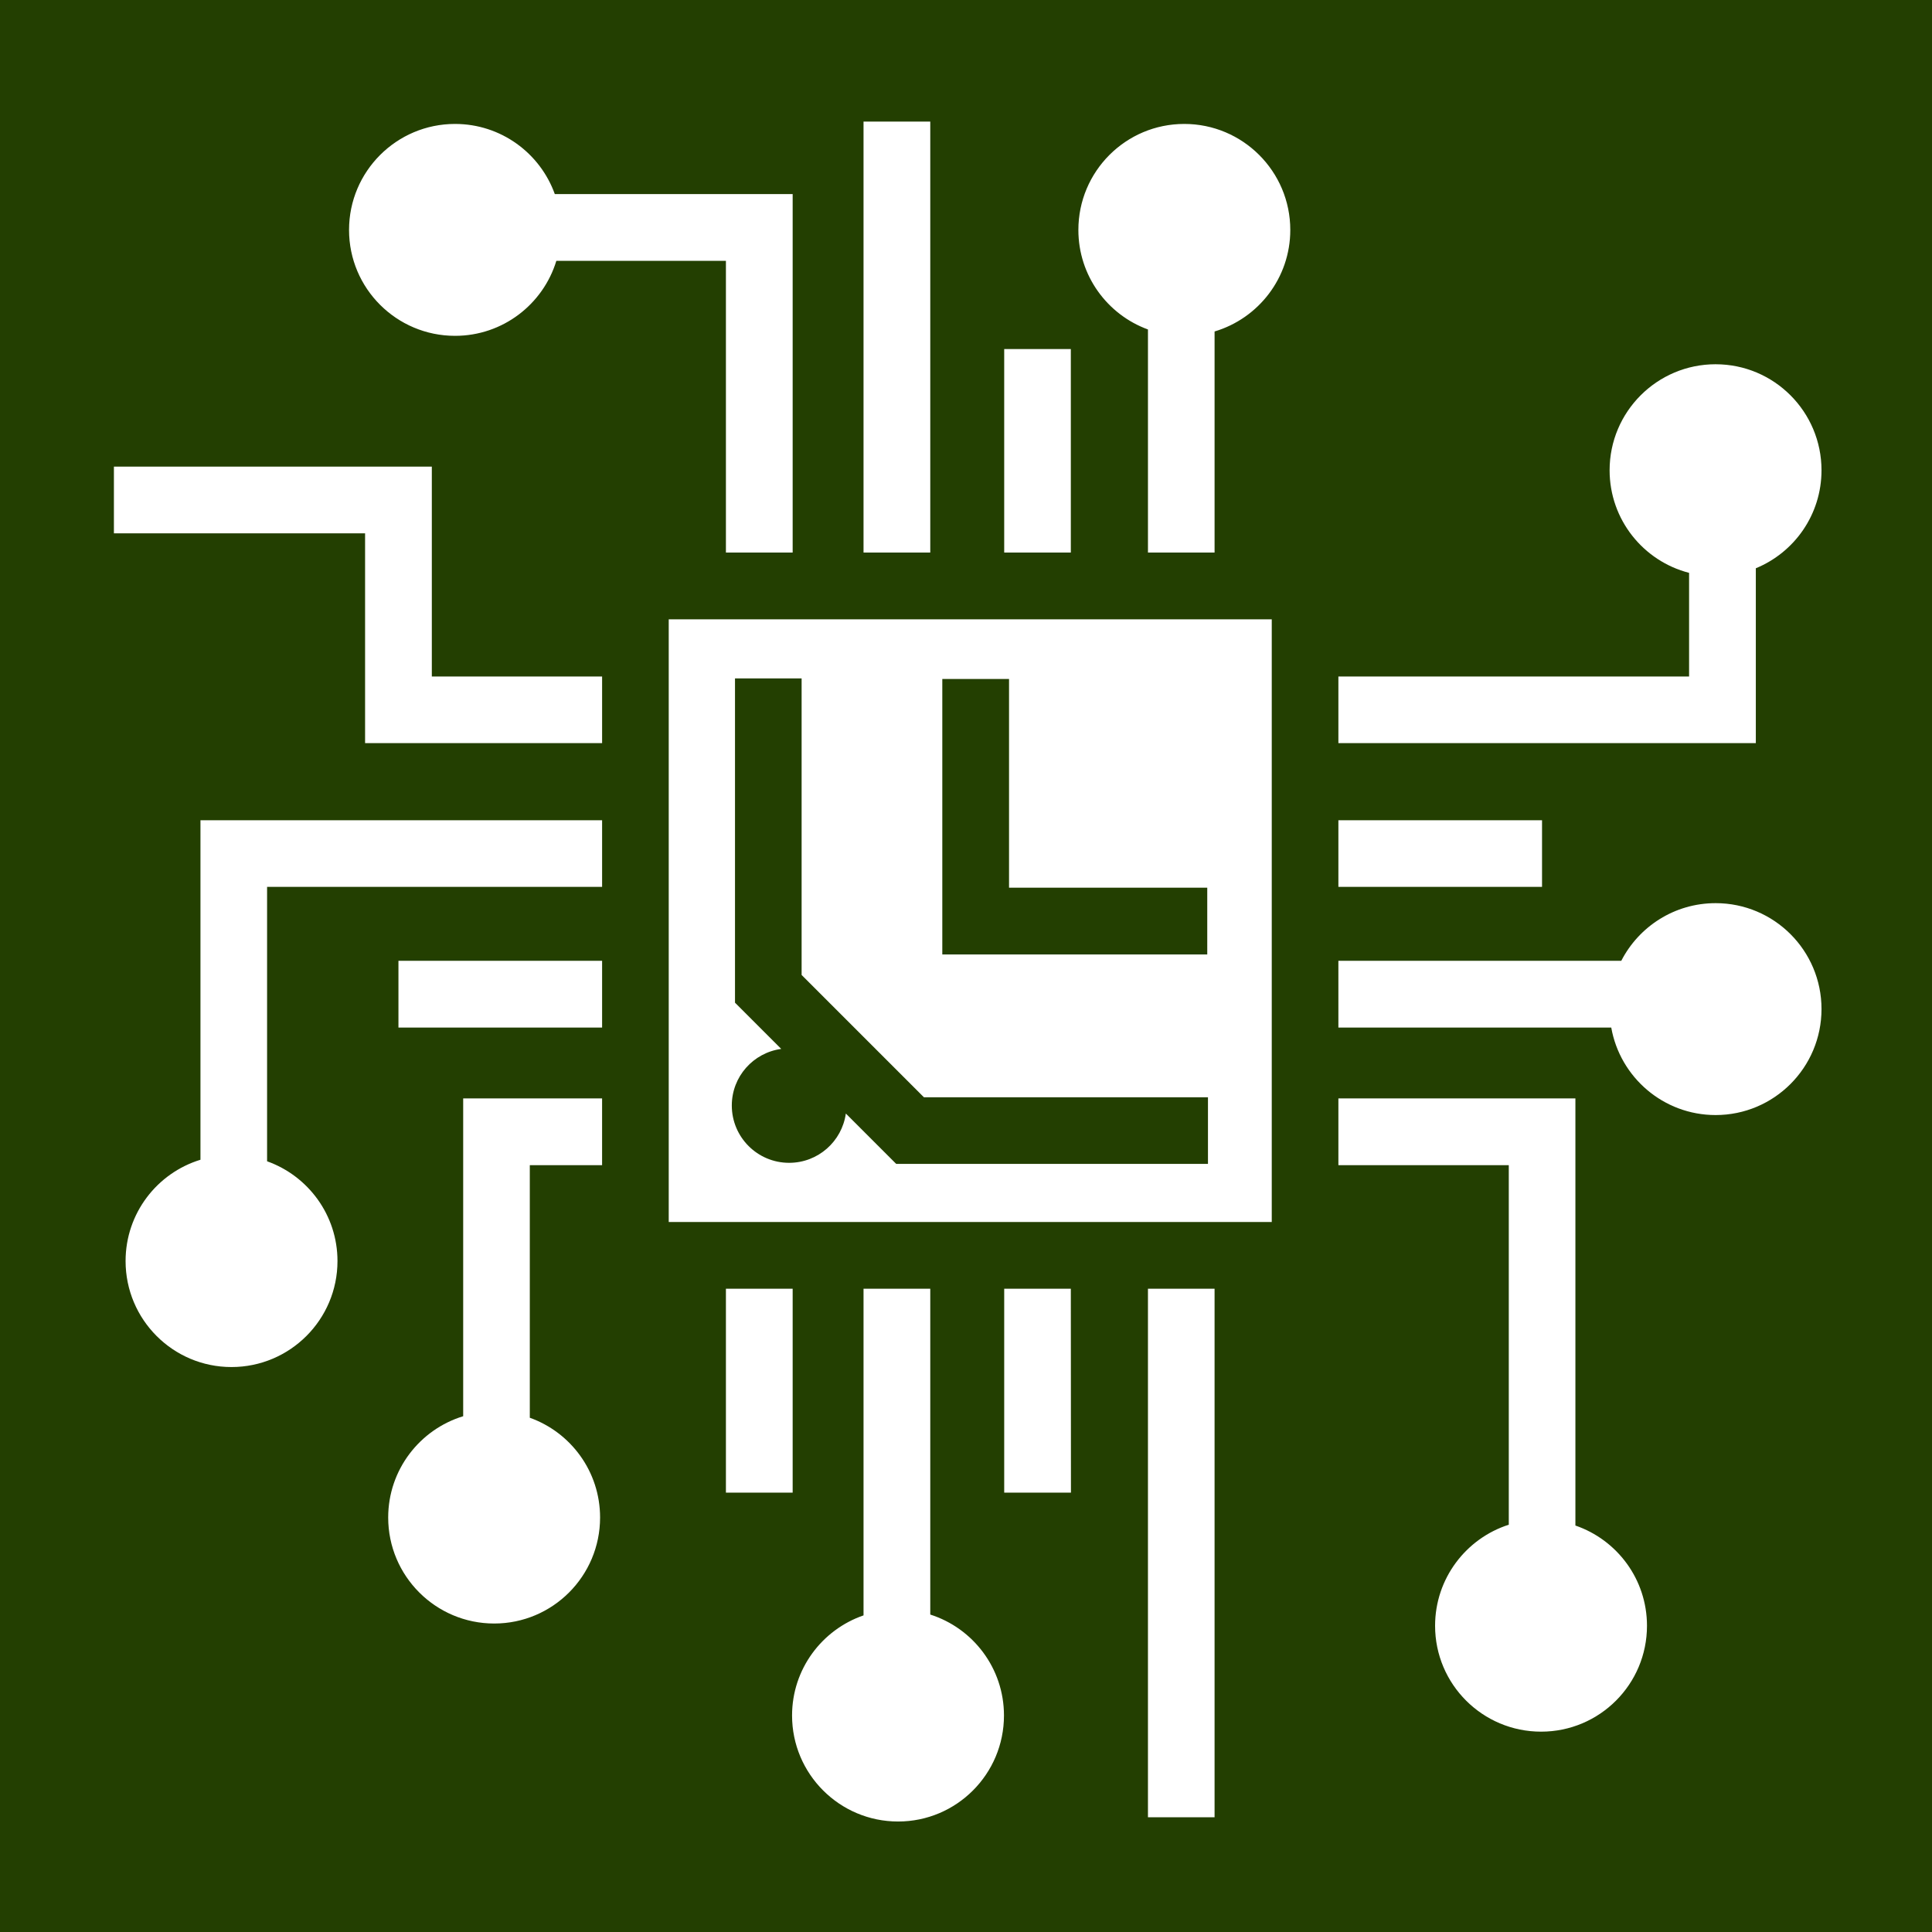
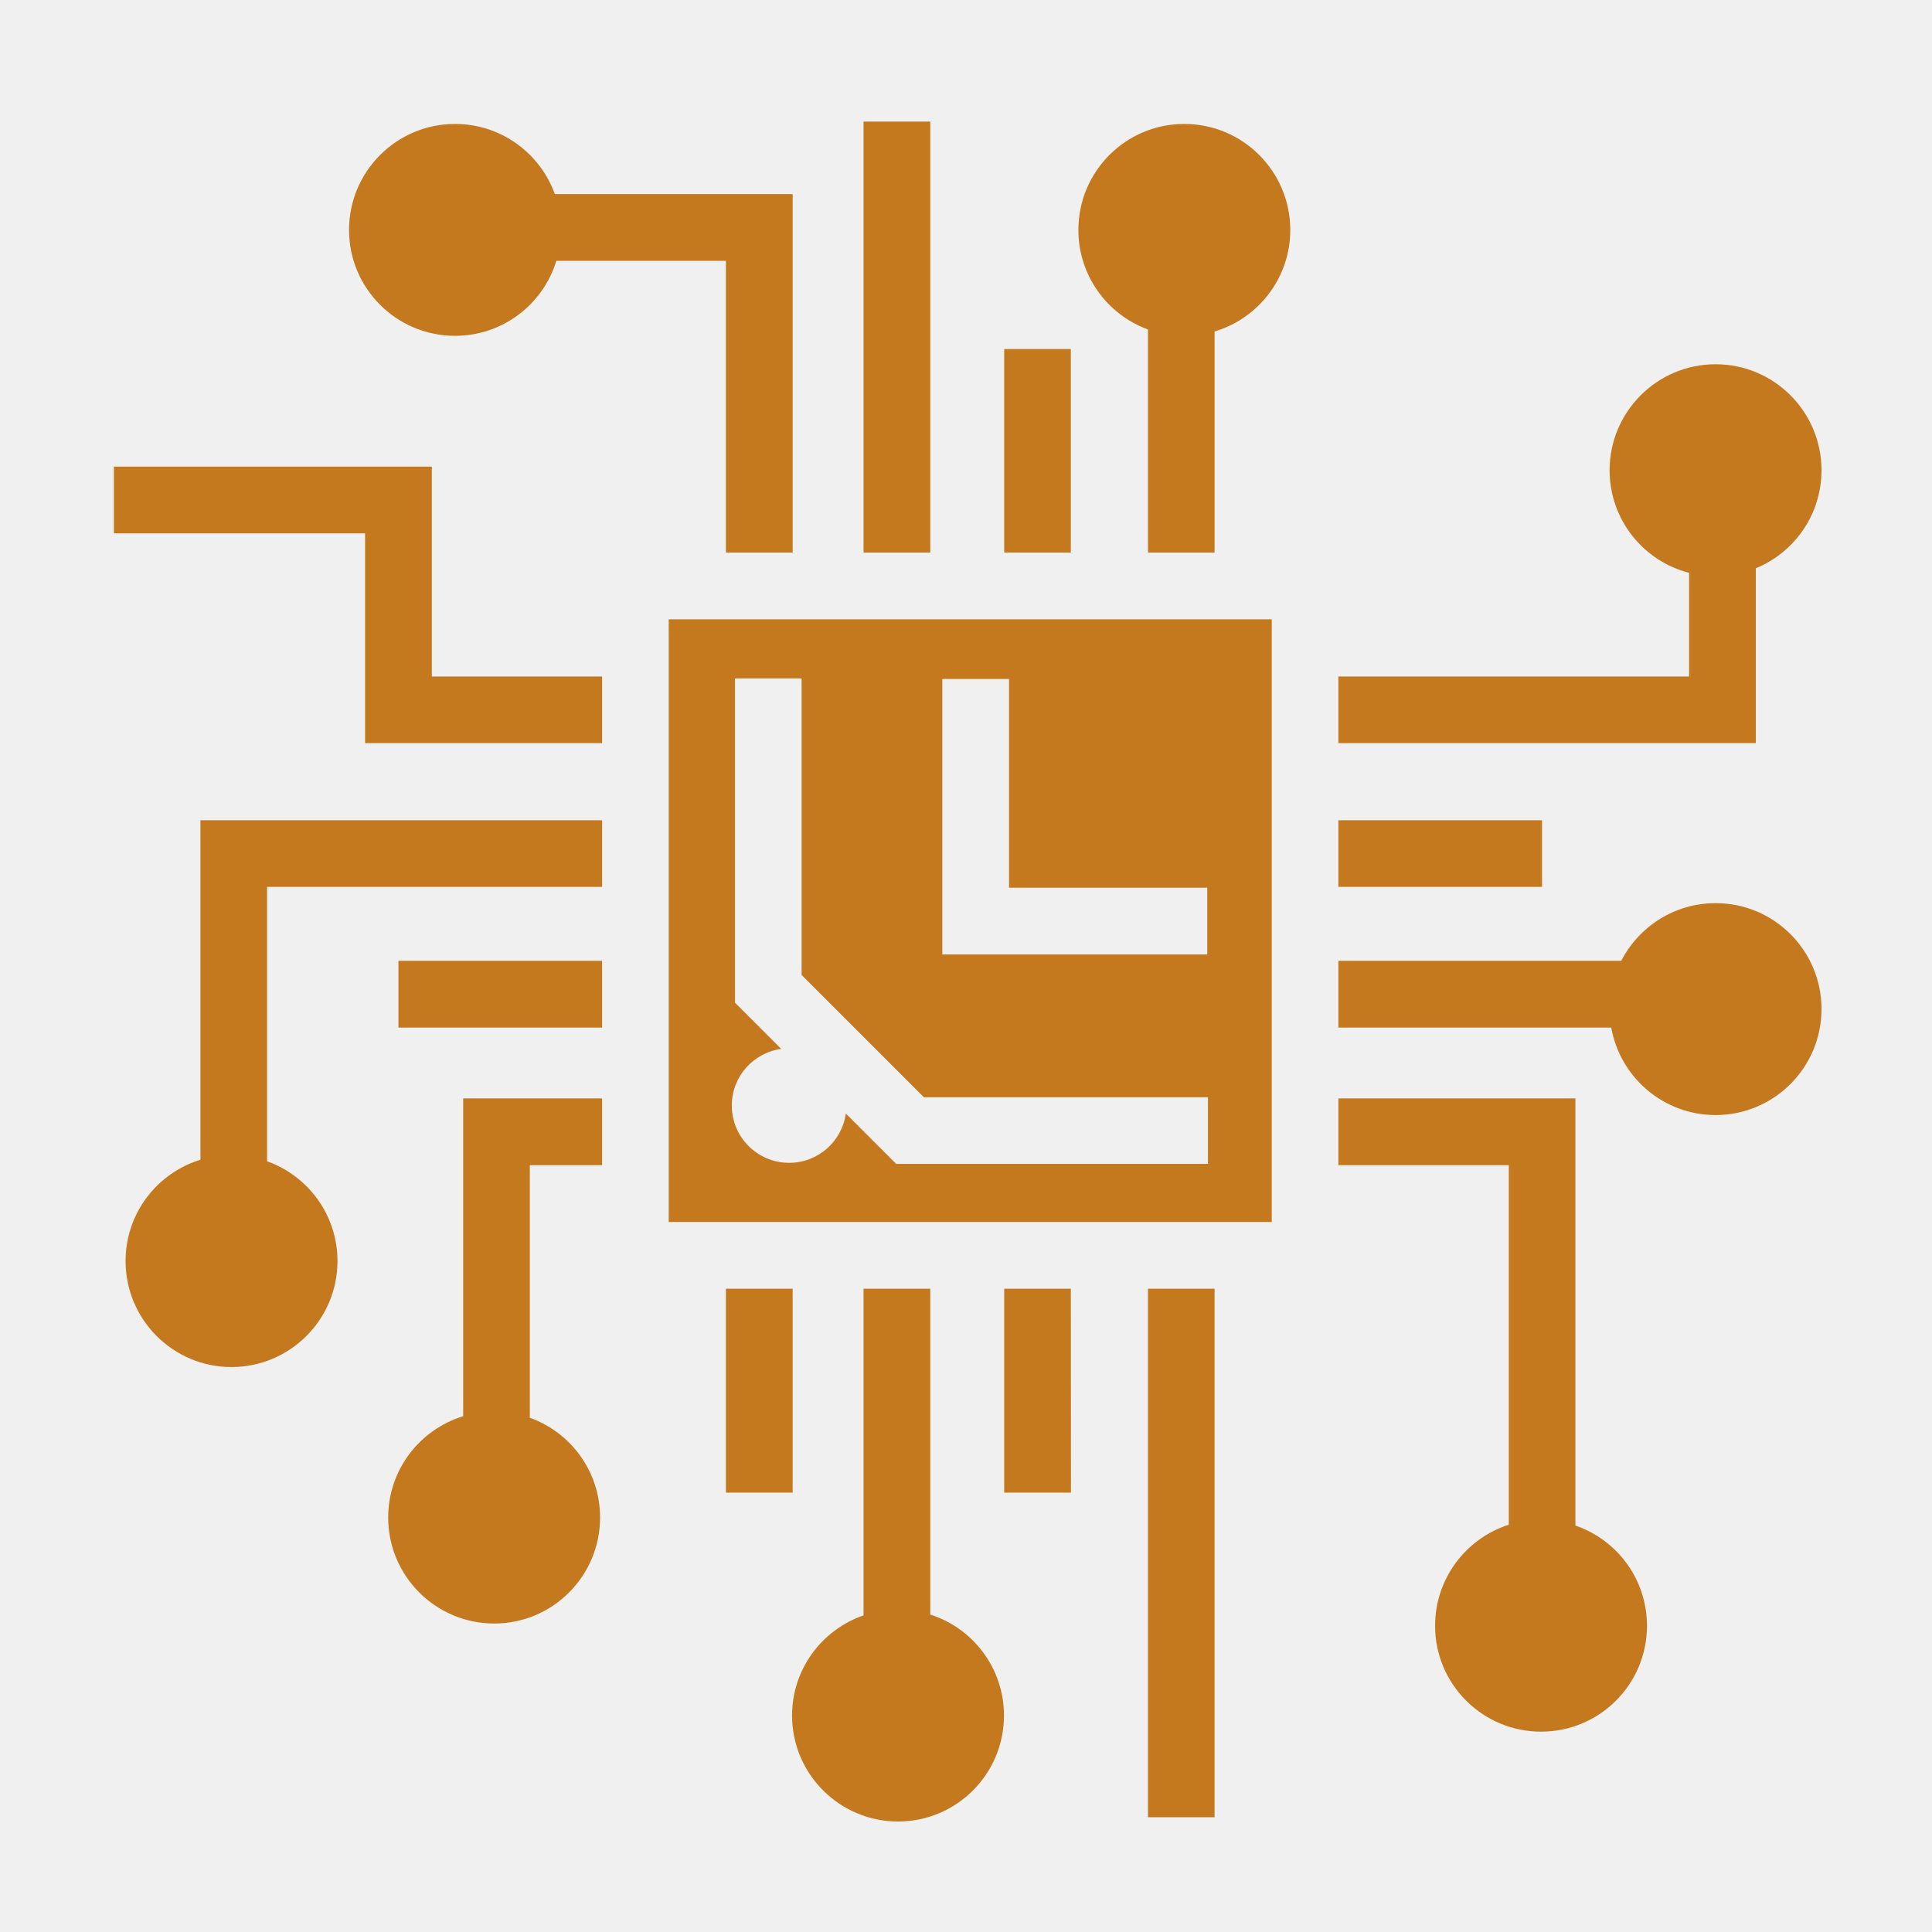
- <svg xmlns="http://www.w3.org/2000/svg" style="height: 512px; width: 512px;" viewBox="0 0 512 512">
-   <path d="M0 0h512v512H0z" fill="#233f01" fill-opacity="1" />
+ <svg xmlns="http://www.w3.org/2000/svg" style="height: 26px; width: 26px;" viewBox="0 0 512 512">
  <g class="" style="" transform="translate(0,0)">
-     <path d="M228.844 32.22v114.218h17.687V32.218h-17.686zm-108.25.624c-15.507 0-28.094 12.586-28.094 28.093C92.5 76.444 105.087 89 120.594 89c12.655 0 23.34-8.372 26.844-19.875h44.937v77.313h17.688v-95H147.03c-3.888-10.837-14.262-18.593-26.436-18.593zm193.25 0c-15.507 0-28.063 12.586-28.063 28.093 0 12.124 7.677 22.45 18.44 26.376v59.124h17.655V87.844c11.596-3.452 20.063-14.193 20.063-26.906 0-15.508-12.587-28.094-28.094-28.094zM266.124 92.5v53.938h17.657V92.5h-17.655zm188.532 4.03c-15.507 0-28.094 12.588-28.094 28.095 0 13.083 8.948 24.074 21.063 27.188v27.468h-92.938v17.657h110.624v-46.342c10.223-4.192 17.407-14.233 17.407-25.97 0-15.507-12.557-28.094-28.064-28.094zM30.187 123.657v17.688H96.75v55.594h62.814V179.28h-45.126v-55.624h-84.25zm147.032 40.47v159.718h159.81v-159.72H177.22zm17.56 15.655h17.657v78.595l32.407 32.406h75.28v17.658H237.5l-2.594-2.594-10.75-10.75c-1.033 7.385-7.36 13.062-15.03 13.062-8.392 0-15.19-6.796-15.19-15.187 0-7.682 5.696-13.98 13.095-15l-9.655-9.658-2.594-2.593V179.78zm54.94.157h17.686v55.313h52.53l.002 17.688H249.72v-73zM53.124 217.375V307.344c-11.49 3.512-19.844 14.198-19.844 26.844 0 15.505 12.557 28.093 28.064 28.093s28.093-12.587 28.093-28.092c0-12.195-7.79-22.564-18.656-26.438v-72.72h88.782v-17.655H53.124zm301.563 0v17.656h53.968v-17.655h-53.97zm99.968 21.97c-10.898 0-20.342 6.21-25 15.28h-74.97l.002 17.688H427c2.325 13.168 13.824 23.187 27.656 23.187 15.507 0 28.063-12.588 28.063-28.094 0-15.507-12.557-28.062-28.064-28.062zm-349.062 15.28v17.688h53.97v-17.688h-53.97zm17.156 36.47v84.217c-11.498 3.513-19.875 14.2-19.875 26.844 0 15.506 12.587 28.094 28.094 28.094 15.506 0 28.06-12.588 28.06-28.094 0-12.194-7.766-22.564-18.624-26.437v-66.94h19.156v-17.686H122.75zm231.938 0v17.686h45.156v95.283c-11.323 3.624-19.53 14.26-19.53 26.78-.002 15.506 12.585 28.063 28.092 28.063 15.507 0 28.063-12.557 28.063-28.062 0-12.32-7.935-22.778-18.97-26.563V291.095h-62.814zM192.375 341.53v54.033h17.688V341.53h-17.688zm36.47 0v86.564c-11.013 3.794-18.94 14.233-18.94 26.53 0 15.506 12.588 28.095 28.095 28.095s28.063-12.59 28.063-28.095c0-12.53-8.203-23.14-19.532-26.75V341.53h-17.686zm37.28 0v54.033h17.688l-.032-54.032h-17.655zm38.094 0v140.064h17.655V341.53H304.22z" fill="#ffffff" fill-opacity="1" />
+     <path d="M228.844 32.22v114.218h17.687V32.218h-17.686zm-108.25.624c-15.507 0-28.094 12.586-28.094 28.093C92.5 76.444 105.087 89 120.594 89c12.655 0 23.34-8.372 26.844-19.875h44.937v77.313h17.688v-95H147.03c-3.888-10.837-14.262-18.593-26.436-18.593zm193.25 0c-15.507 0-28.063 12.586-28.063 28.093 0 12.124 7.677 22.45 18.44 26.376v59.124h17.655V87.844c11.596-3.452 20.063-14.193 20.063-26.906 0-15.508-12.587-28.094-28.094-28.094zM266.124 92.5v53.938h17.657V92.5h-17.655zm188.532 4.03c-15.507 0-28.094 12.588-28.094 28.095 0 13.083 8.948 24.074 21.063 27.188v27.468h-92.938v17.657h110.624v-46.342c10.223-4.192 17.407-14.233 17.407-25.97 0-15.507-12.557-28.094-28.064-28.094zM30.187 123.657v17.688H96.75v55.594h62.814V179.28h-45.126v-55.624h-84.25zm147.032 40.47v159.718h159.81v-159.72H177.22zm17.56 15.655h17.657v78.595l32.407 32.406h75.28v17.658H237.5l-2.594-2.594-10.75-10.75c-1.033 7.385-7.36 13.062-15.03 13.062-8.392 0-15.19-6.796-15.19-15.187 0-7.682 5.696-13.98 13.095-15l-9.655-9.658-2.594-2.593V179.78zm54.94.157h17.686v55.313h52.53l.002 17.688H249.72v-73zM53.124 217.375V307.344c-11.49 3.512-19.844 14.198-19.844 26.844 0 15.505 12.557 28.093 28.064 28.093s28.093-12.587 28.093-28.092c0-12.195-7.79-22.564-18.656-26.438v-72.72h88.782v-17.655H53.124zm301.563 0v17.656h53.968v-17.655h-53.97zm99.968 21.97c-10.898 0-20.342 6.21-25 15.28h-74.97l.002 17.688H427c2.325 13.168 13.824 23.187 27.656 23.187 15.507 0 28.063-12.588 28.063-28.094 0-15.507-12.557-28.062-28.064-28.062zm-349.062 15.28v17.688h53.97v-17.688h-53.97zm17.156 36.47v84.217c-11.498 3.513-19.875 14.2-19.875 26.844 0 15.506 12.587 28.094 28.094 28.094 15.506 0 28.06-12.588 28.06-28.094 0-12.194-7.766-22.564-18.624-26.437v-66.94h19.156v-17.686H122.75zm231.938 0v17.686h45.156v95.283c-11.323 3.624-19.53 14.26-19.53 26.78-.002 15.506 12.585 28.063 28.092 28.063 15.507 0 28.063-12.557 28.063-28.062 0-12.32-7.935-22.778-18.97-26.563V291.095h-62.814zM192.375 341.53v54.033h17.688V341.53h-17.688zm36.47 0v86.564c-11.013 3.794-18.94 14.233-18.94 26.53 0 15.506 12.588 28.095 28.095 28.095s28.063-12.59 28.063-28.095c0-12.53-8.203-23.14-19.532-26.75V341.53h-17.686zm37.28 0v54.033h17.688l-.032-54.032h-17.655zm38.094 0v140.064h17.655V341.53H304.22z" fill="#c5791e" fill-opacity="1" />
  </g>
</svg>
